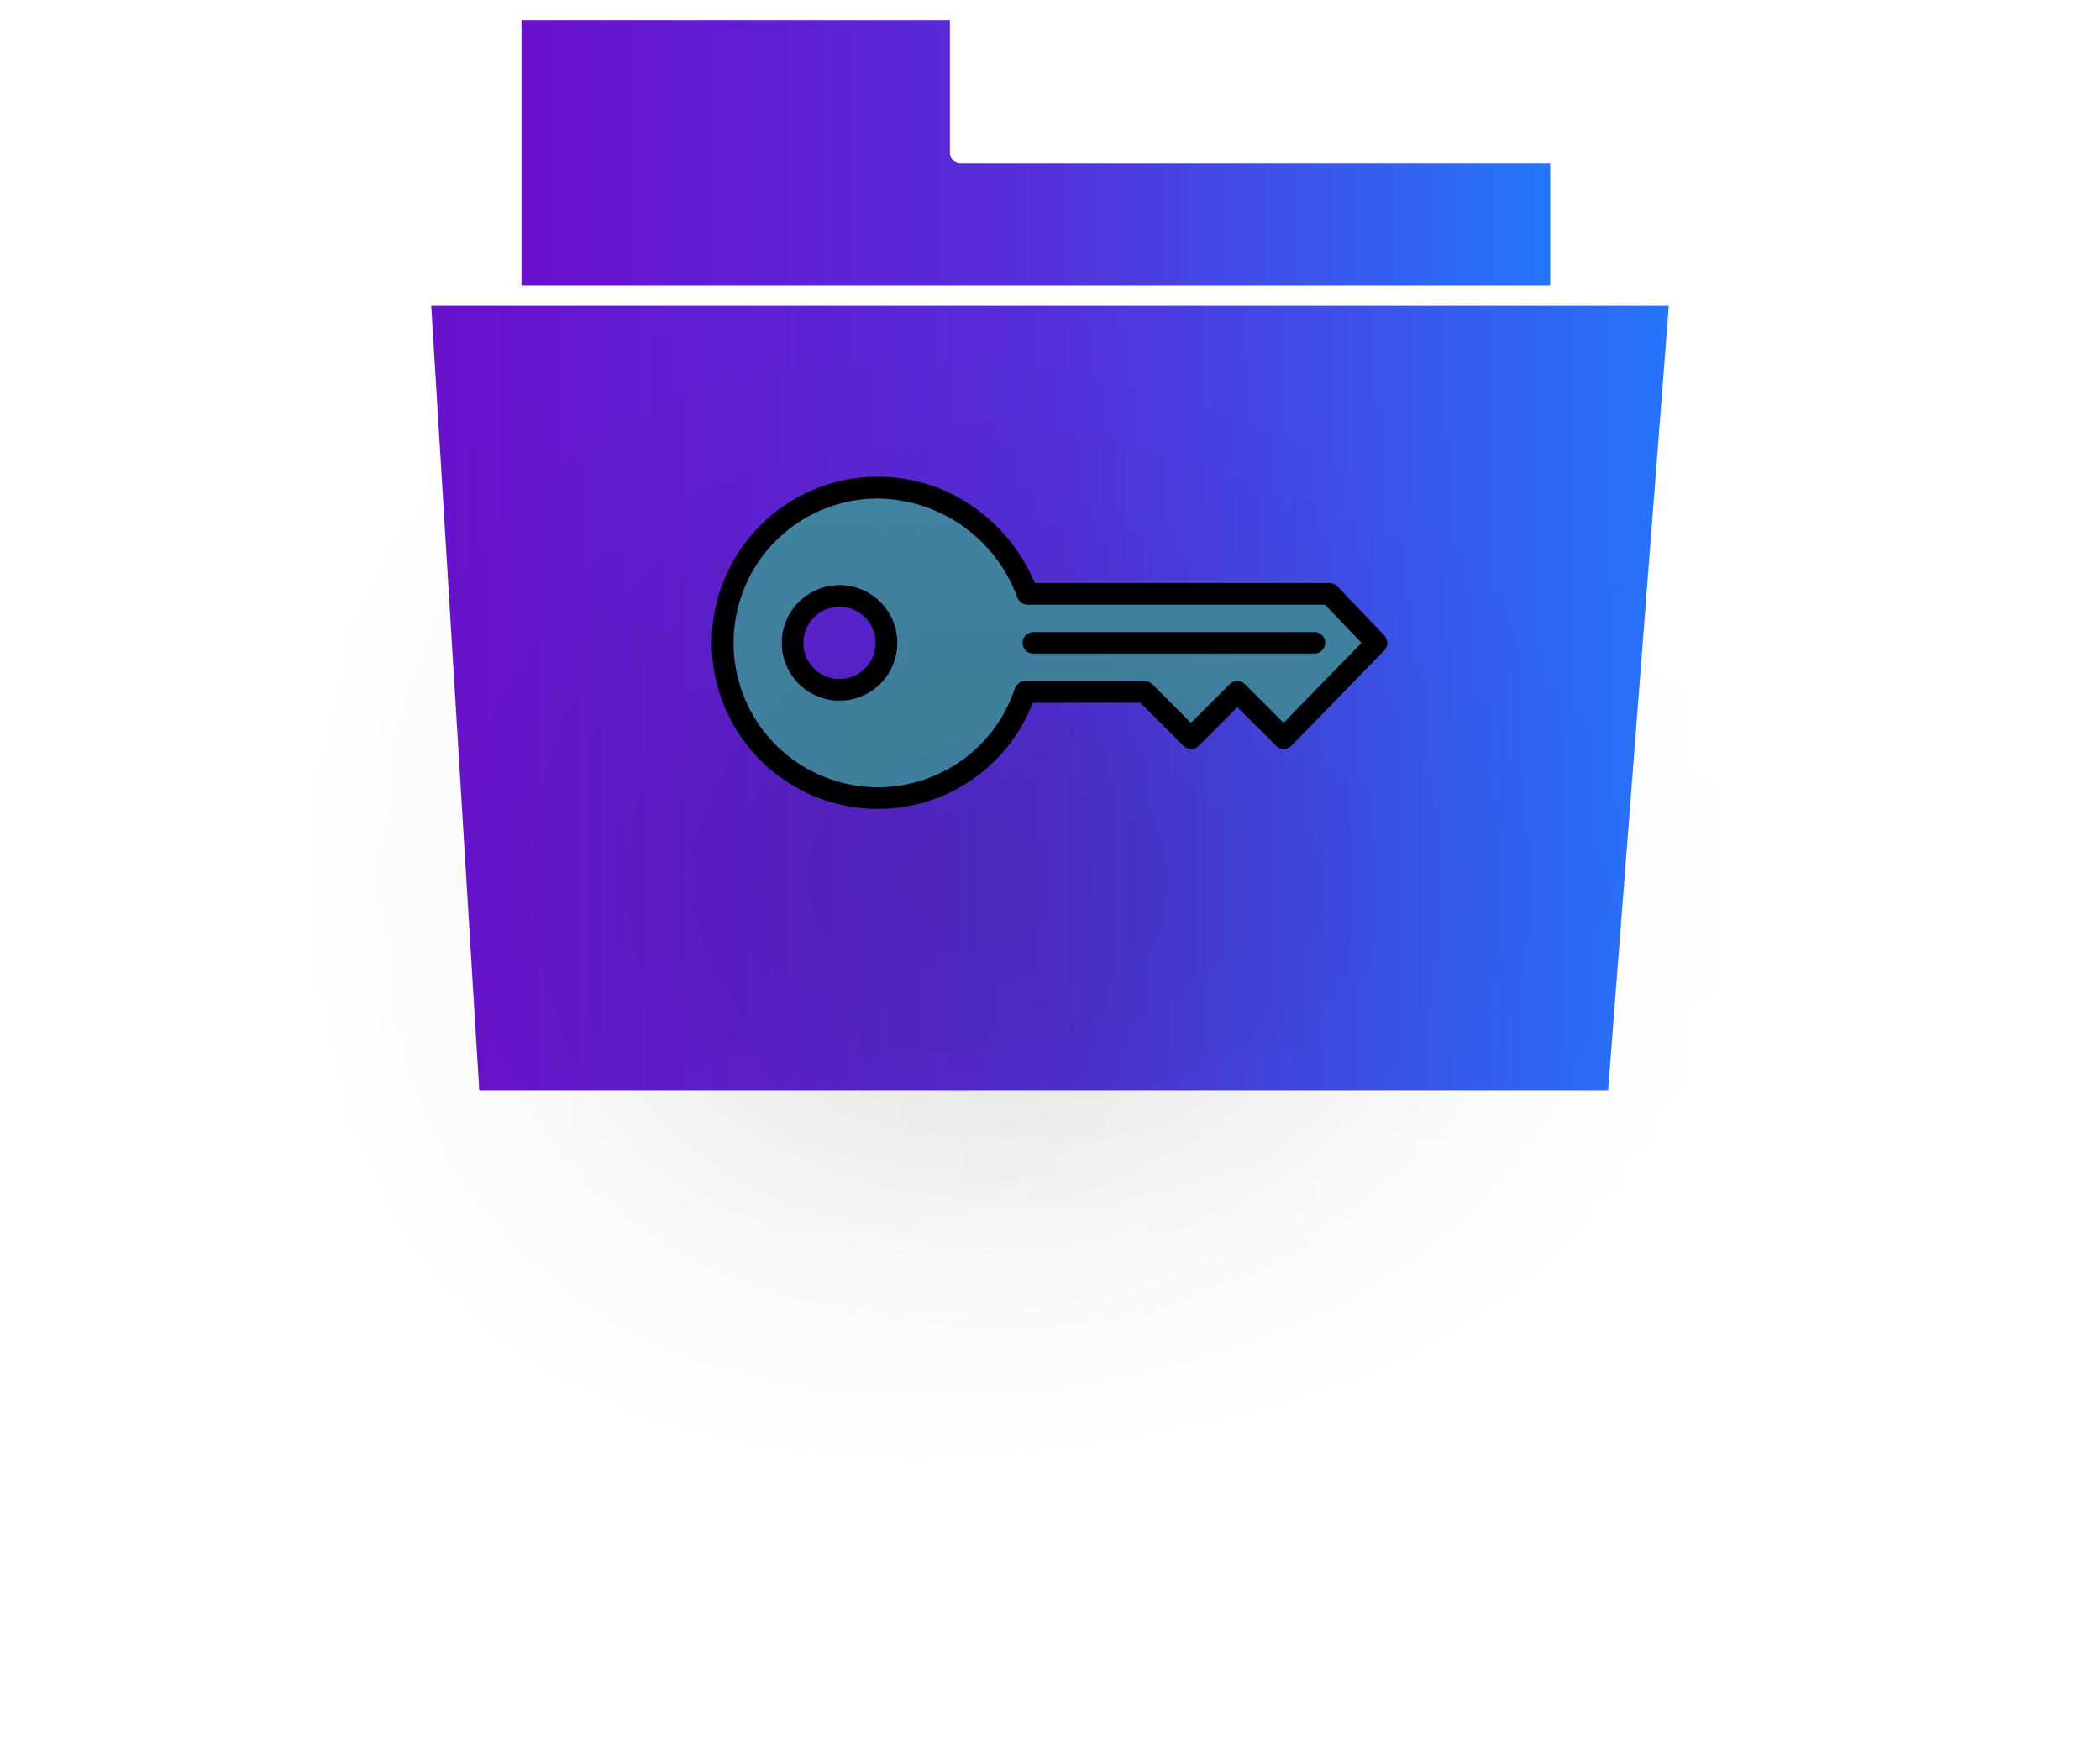
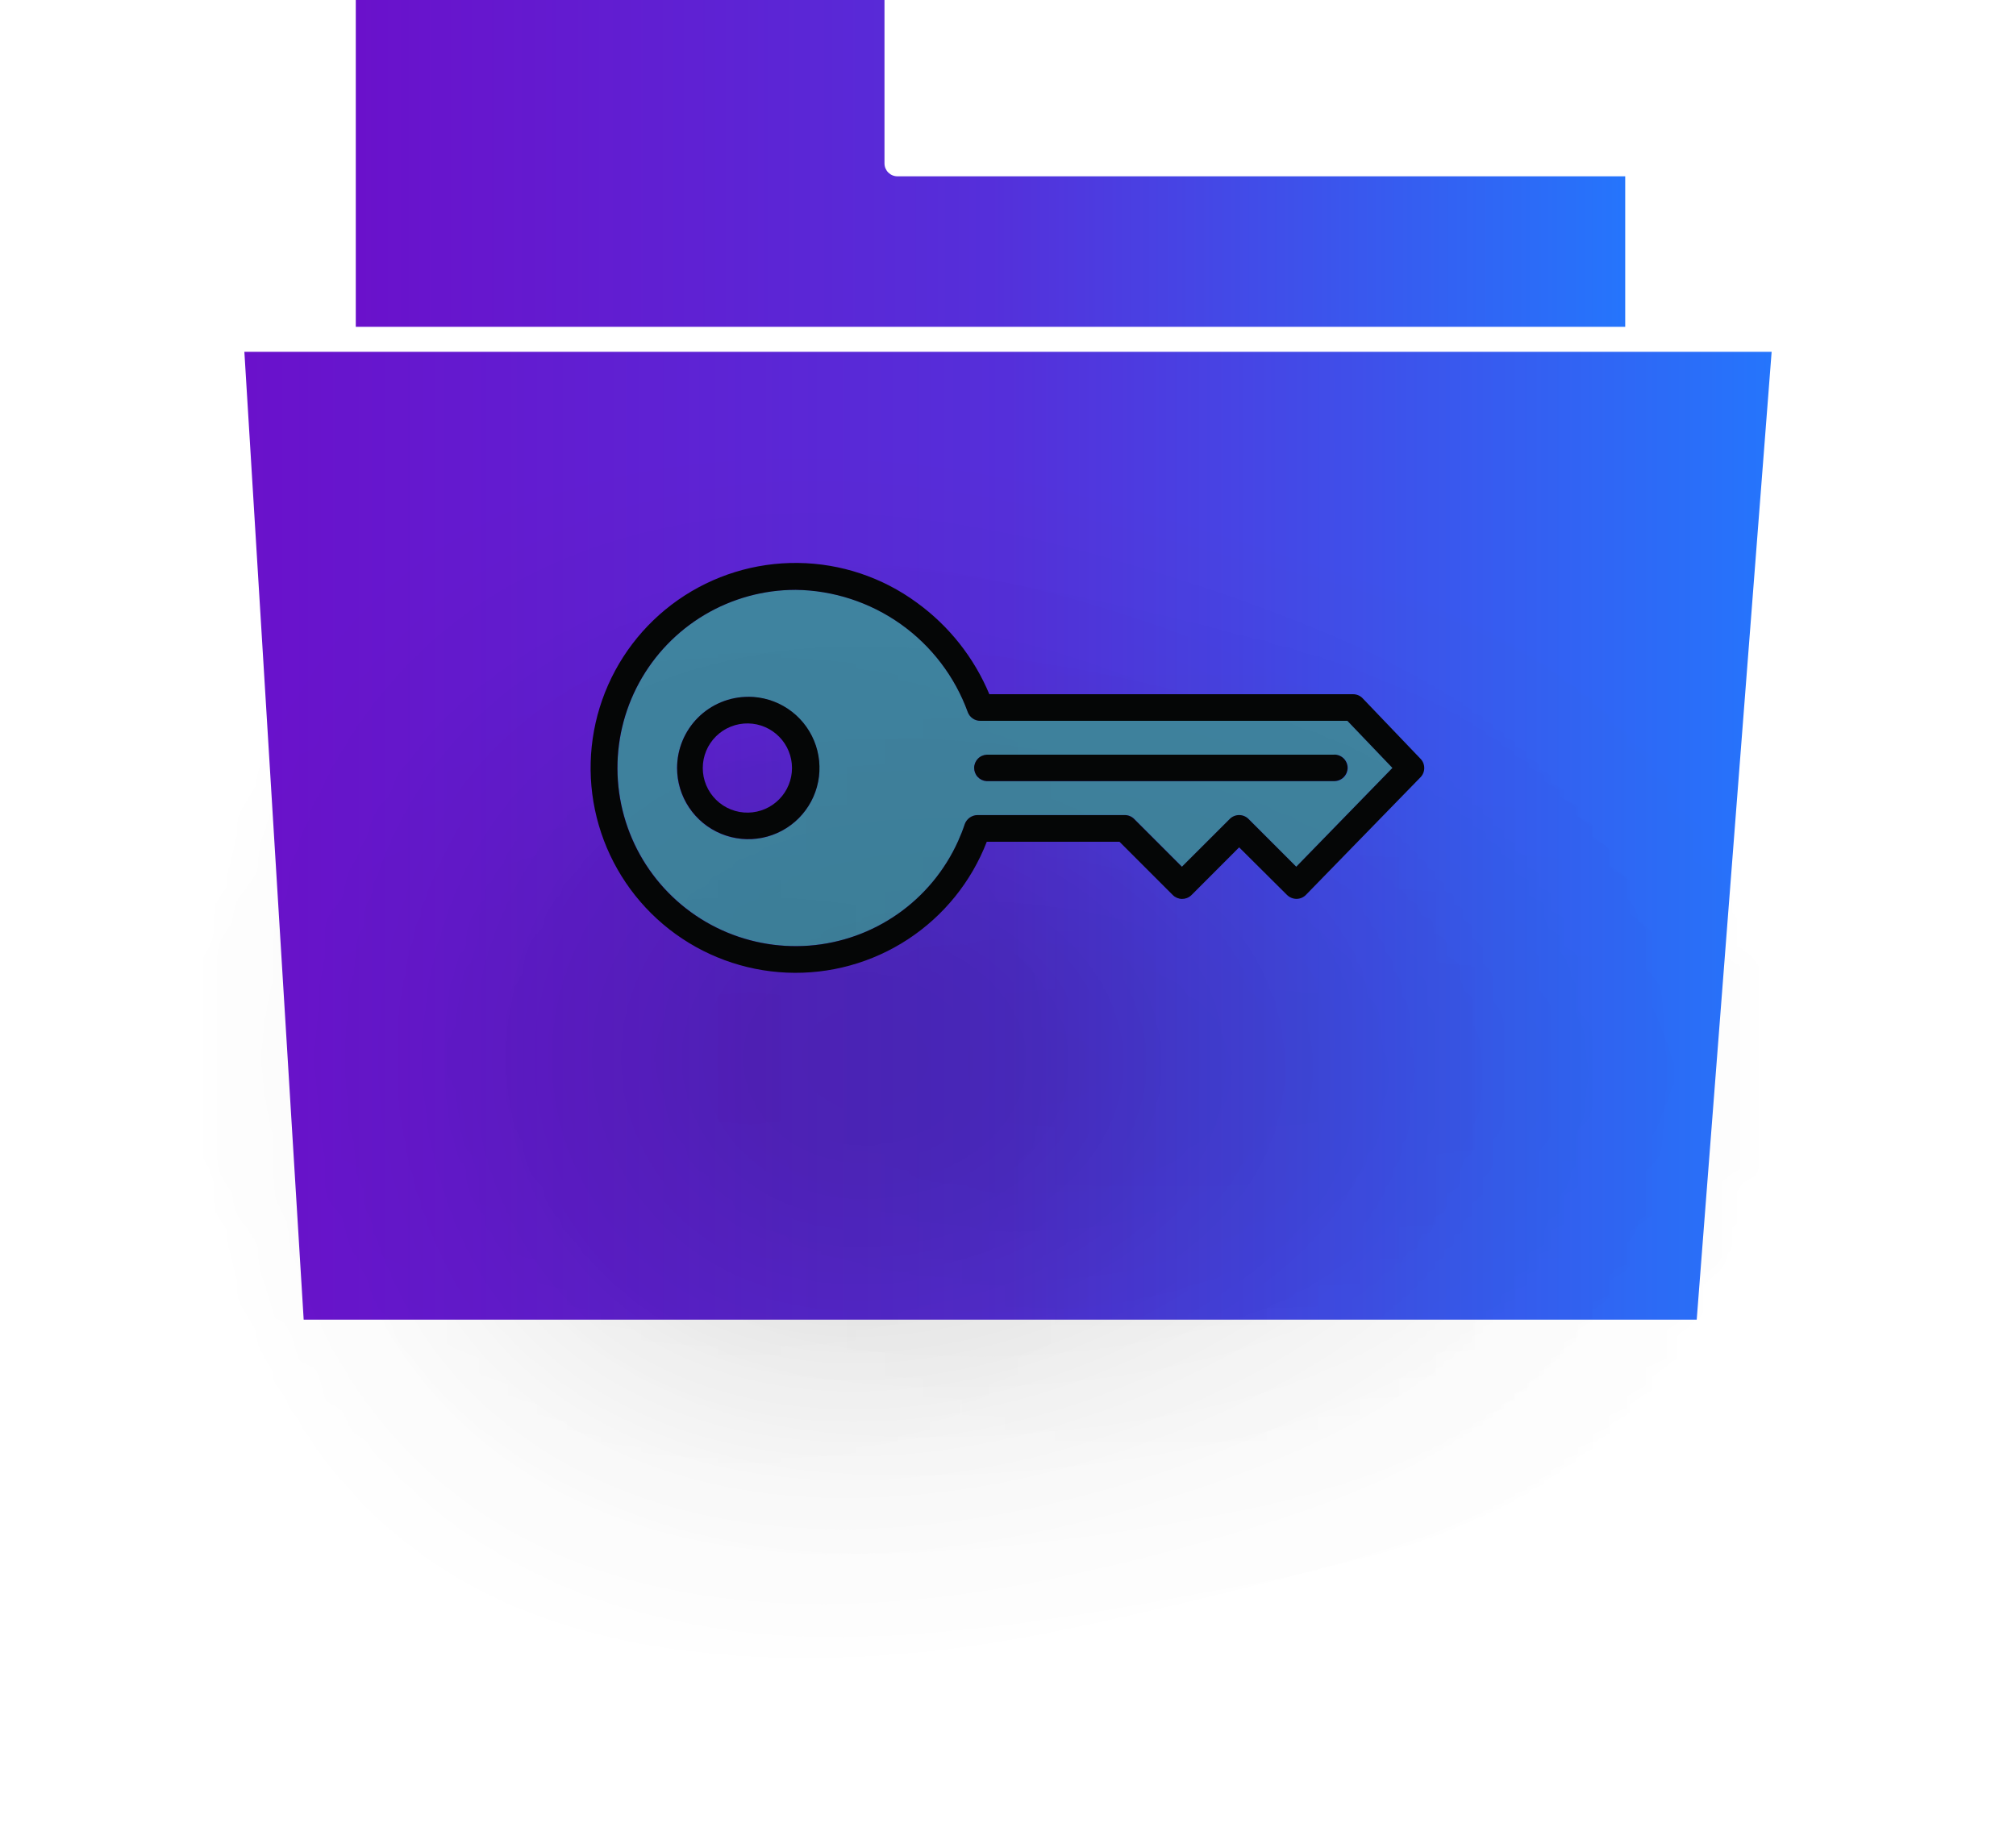
- <svg xmlns="http://www.w3.org/2000/svg" width="169.677" height="141.843" viewBox="0 0 169.677 141.843">
+ <svg xmlns="http://www.w3.org/2000/svg" width="132" height="121" viewBox="0 0 132 121" fill="none">
+   <path d="M107.259 23.037H16L19.884 86.421H111.094L116 23.037H107.259Z" fill="url(#paint0_linear_2_29)" />
+   <path d="M106.413 11.546H58.765C58.654 11.546 58.543 11.525 58.44 11.483C58.337 11.441 58.243 11.378 58.163 11.3C58.084 11.221 58.022 11.128 57.978 11.025C57.935 10.922 57.913 10.812 57.913 10.7V0H23.295V21.4H106.413V11.546Z" fill="url(#paint1_linear_2_29)" />
+   <g filter="url(#filter0_d_2_29)">
+     <path d="M83.727 55.606L84.876 56.756L91.166 50.291L91.173 50.283L88.224 47.198H64.187C64.01 47.198 63.836 47.144 63.691 47.042C63.545 46.941 63.434 46.797 63.372 46.631C62.529 44.309 60.999 42.299 58.986 40.868C56.973 39.438 54.572 38.654 52.102 38.621C50.004 38.621 47.945 39.186 46.141 40.257C44.338 41.329 42.856 42.867 41.853 44.709C40.85 46.552 40.362 48.631 40.441 50.727C40.52 52.823 41.163 54.86 42.302 56.621C43.441 58.383 45.034 59.806 46.913 60.738C48.792 61.671 50.888 62.08 52.979 61.922C55.071 61.764 57.082 61.044 58.799 59.84C60.517 58.635 61.878 56.99 62.739 55.077C62.903 54.715 63.049 54.344 63.174 53.966C63.236 53.795 63.348 53.648 63.495 53.542C63.643 53.436 63.819 53.377 64 53.373H73.655C73.886 53.373 74.107 53.465 74.27 53.628L77.397 56.756L80.528 53.628C80.609 53.547 80.704 53.483 80.81 53.44C80.915 53.396 81.028 53.373 81.142 53.373C81.256 53.373 81.369 53.396 81.474 53.44C81.58 53.483 81.675 53.547 81.756 53.628L83.727 55.606ZM48.987 54.959C47.751 54.958 46.566 54.467 45.692 53.593C44.818 52.719 44.327 51.534 44.327 50.298V50.298C44.327 49.376 44.6 48.474 45.112 47.707C45.625 46.941 46.353 46.343 47.205 45.99C48.057 45.637 48.994 45.545 49.899 45.725C50.803 45.904 51.634 46.349 52.286 47.001C52.938 47.653 53.382 48.484 53.562 49.388C53.741 50.293 53.649 51.23 53.296 52.082C52.943 52.934 52.345 53.662 51.578 54.174C50.811 54.686 49.909 54.959 48.987 54.959V54.959ZM64.587 51.159C64.366 51.143 64.16 51.044 64.01 50.88C63.86 50.717 63.779 50.503 63.782 50.282C63.785 50.06 63.873 49.849 64.027 49.69C64.182 49.531 64.391 49.437 64.612 49.428H87.36V49.422C87.477 49.418 87.593 49.438 87.701 49.479C87.81 49.521 87.91 49.585 87.993 49.666C88.077 49.747 88.144 49.844 88.189 49.951C88.235 50.059 88.258 50.174 88.258 50.291C88.258 50.407 88.235 50.523 88.189 50.63C88.144 50.737 88.077 50.834 87.993 50.915C87.91 50.996 87.81 51.06 87.701 51.102C87.593 51.143 87.477 51.163 87.36 51.159H64.587Z" fill="#3F84A0" />
+   </g>
+   <g filter="url(#filter1_d_2_29)">
+     <path d="M48.998 45.631C48.386 45.631 47.779 45.751 47.214 45.985C46.648 46.219 46.134 46.562 45.7 46.995C45.267 47.428 44.924 47.942 44.689 48.508C44.455 49.073 44.334 49.68 44.334 50.292V50.292C44.334 51.214 44.608 52.115 45.121 52.881C45.633 53.648 46.361 54.245 47.213 54.597C48.065 54.95 49.002 55.042 49.906 54.862C50.811 54.682 51.641 54.238 52.293 53.586C52.945 52.934 53.389 52.103 53.568 51.199C53.748 50.295 53.656 49.358 53.303 48.506C52.95 47.654 52.353 46.926 51.587 46.414C50.82 45.902 49.919 45.628 48.997 45.628L48.998 45.631ZM48.99 53.215C48.602 53.222 48.216 53.152 47.856 53.008C47.495 52.865 47.167 52.651 46.89 52.379C46.613 52.107 46.393 51.783 46.242 51.425C46.092 51.067 46.015 50.683 46.015 50.294C46.015 49.906 46.092 49.522 46.242 49.164C46.393 48.806 46.613 48.482 46.89 48.21C47.167 47.938 47.495 47.724 47.856 47.581C48.216 47.437 48.602 47.367 48.99 47.374C49.755 47.388 50.484 47.702 51.02 48.248C51.557 48.794 51.857 49.529 51.857 50.294C51.857 51.06 51.557 51.794 51.02 52.341C50.484 52.887 49.755 53.201 48.99 53.215Z" fill="#050606" />
+   </g>
+   <g filter="url(#filter2_d_2_29)">
+     <path d="M84.27 58.608C84.436 58.77 84.659 58.862 84.892 58.864C85.007 58.863 85.121 58.839 85.227 58.794C85.333 58.748 85.429 58.683 85.509 58.6L93.009 50.9C93.167 50.738 93.255 50.52 93.255 50.294C93.255 50.068 93.167 49.85 93.009 49.688L89.222 45.729C89.141 45.644 89.044 45.576 88.936 45.53C88.828 45.484 88.711 45.461 88.594 45.461H64.778C63.778 43.066 62.138 40.993 60.038 39.469C57.777 37.808 55.052 36.897 52.246 36.865C49.44 36.832 46.695 37.68 44.396 39.289C42.097 40.898 40.361 43.187 39.43 45.834C38.5 48.482 38.422 51.354 39.209 54.047C39.996 56.741 41.607 59.12 43.815 60.85C46.024 62.58 48.72 63.575 51.523 63.694C54.327 63.813 57.097 63.05 59.444 61.513C61.792 59.975 63.598 57.741 64.61 55.124H73.301L76.284 58.107L76.415 58.239L76.459 58.282L76.79 58.613C76.948 58.771 77.162 58.862 77.385 58.867C77.609 58.871 77.826 58.789 77.99 58.637C77.998 58.629 78.007 58.623 78.014 58.615L78.445 58.184L81.135 55.49L84.27 58.608ZM80.522 53.628L77.387 56.759L74.26 53.631C74.097 53.468 73.876 53.376 73.645 53.376H63.994C63.813 53.38 63.637 53.439 63.489 53.545C63.342 53.651 63.23 53.798 63.168 53.969C63.043 54.347 62.897 54.718 62.733 55.08C61.872 56.993 60.511 58.639 58.794 59.844C57.077 61.049 55.066 61.768 52.974 61.927C50.882 62.085 48.786 61.676 46.907 60.744C45.027 59.811 43.434 58.389 42.295 56.627C41.156 54.865 40.514 52.829 40.435 50.732C40.356 48.636 40.843 46.557 41.846 44.714C42.85 42.872 44.331 41.334 46.135 40.262C47.939 39.191 49.998 38.626 52.096 38.626C54.566 38.659 56.967 39.443 58.98 40.873C60.993 42.304 62.523 44.314 63.366 46.636C63.428 46.802 63.539 46.946 63.685 47.047C63.83 47.149 64.004 47.203 64.181 47.203H88.221L91.17 50.288L91.163 50.296L84.874 56.758L83.725 55.608L81.75 53.633C81.67 53.552 81.574 53.487 81.469 53.443C81.364 53.399 81.251 53.376 81.137 53.376C81.023 53.375 80.91 53.397 80.805 53.44C80.699 53.483 80.603 53.547 80.522 53.627V53.628Z" fill="#050606" />
+   </g>
+   <g filter="url(#filter3_d_2_29)">
+     <path d="M88.236 50.283C88.236 50.169 88.213 50.056 88.169 49.95C88.125 49.845 88.061 49.749 87.98 49.668C87.899 49.588 87.803 49.524 87.697 49.48C87.591 49.437 87.478 49.415 87.364 49.415V49.415V49.421H64.614C64.393 49.431 64.184 49.524 64.029 49.683C63.875 49.842 63.787 50.053 63.784 50.275C63.781 50.496 63.862 50.71 64.012 50.873C64.162 51.037 64.368 51.136 64.589 51.152H87.362C87.593 51.151 87.814 51.06 87.978 50.897C88.141 50.734 88.234 50.514 88.236 50.283V50.283Z" fill="#050606" />
+   </g>
  <defs>
-     <linearGradient id="linear-gradient" y1="0.5" x2="1" y2="0.5" gradientUnits="objectBoundingBox">
-       <stop offset="0" stop-color="#6a11cb" />
-       <stop offset="0.5" stop-color="#552fda" />
-       <stop offset="1" stop-color="#2575fc" />
+     <filter id="filter0_d_2_29" x="2.433" y="19.621" width="126.74" height="99.334" filterUnits="userSpaceOnUse" color-interpolation-filters="sRGB">
+       <feFlood flood-opacity="0" result="BackgroundImageFix" />
+       <feColorMatrix in="SourceAlpha" type="matrix" values="0 0 0 0 0 0 0 0 0 0 0 0 0 0 0 0 0 0 127 0" result="hardAlpha" />
+       <feOffset dy="19" />
+       <feGaussianBlur stdDeviation="19" />
+       <feColorMatrix type="matrix" values="0 0 0 0 0 0 0 0 0 0 0 0 0 0 0 0 0 0 0.4 0" />
+       <feBlend mode="normal" in2="BackgroundImageFix" result="effect1_dropShadow_2_29" />
+       <feBlend mode="normal" in="SourceGraphic" in2="effect1_dropShadow_2_29" result="shape" />
+     </filter>
+     <filter id="filter1_d_2_29" x="6.334" y="26.628" width="85.324" height="85.324" filterUnits="userSpaceOnUse" color-interpolation-filters="sRGB">
+       <feFlood flood-opacity="0" result="BackgroundImageFix" />
+       <feColorMatrix in="SourceAlpha" type="matrix" values="0 0 0 0 0 0 0 0 0 0 0 0 0 0 0 0 0 0 127 0" result="hardAlpha" />
+       <feOffset dy="19" />
+       <feGaussianBlur stdDeviation="19" />
+       <feColorMatrix type="matrix" values="0 0 0 0 0 0 0 0 0 0 0 0 0 0 0 0 0 0 0.4 0" />
+       <feBlend mode="normal" in2="BackgroundImageFix" result="effect1_dropShadow_2_29" />
+       <feBlend mode="normal" in="SourceGraphic" in2="effect1_dropShadow_2_29" result="shape" />
+     </filter>
+     <filter id="filter2_d_2_29" x="0.671" y="17.864" width="130.584" height="102.842" filterUnits="userSpaceOnUse" color-interpolation-filters="sRGB">
+       <feFlood flood-opacity="0" result="BackgroundImageFix" />
+       <feColorMatrix in="SourceAlpha" type="matrix" values="0 0 0 0 0 0 0 0 0 0 0 0 0 0 0 0 0 0 127 0" result="hardAlpha" />
+       <feOffset dy="19" />
+       <feGaussianBlur stdDeviation="19" />
+       <feColorMatrix type="matrix" values="0 0 0 0 0 0 0 0 0 0 0 0 0 0 0 0 0 0 0.4 0" />
+       <feBlend mode="normal" in2="BackgroundImageFix" result="effect1_dropShadow_2_29" />
+       <feBlend mode="normal" in="SourceGraphic" in2="effect1_dropShadow_2_29" result="shape" />
+     </filter>
+     <filter id="filter3_d_2_29" x="25.784" y="30.415" width="100.452" height="77.737" filterUnits="userSpaceOnUse" color-interpolation-filters="sRGB">
+       <feFlood flood-opacity="0" result="BackgroundImageFix" />
+       <feColorMatrix in="SourceAlpha" type="matrix" values="0 0 0 0 0 0 0 0 0 0 0 0 0 0 0 0 0 0 127 0" result="hardAlpha" />
+       <feOffset dy="19" />
+       <feGaussianBlur stdDeviation="19" />
+       <feColorMatrix type="matrix" values="0 0 0 0 0 0 0 0 0 0 0 0 0 0 0 0 0 0 0.4 0" />
+       <feBlend mode="normal" in2="BackgroundImageFix" result="effect1_dropShadow_2_29" />
+       <feBlend mode="normal" in="SourceGraphic" in2="effect1_dropShadow_2_29" result="shape" />
+     </filter>
+     <linearGradient id="paint0_linear_2_29" x1="16" y1="54.729" x2="116" y2="54.729" gradientUnits="userSpaceOnUse">
+       <stop stop-color="#6A11CB" />
+       <stop offset="0.5" stop-color="#552FDA" />
+       <stop offset="1" stop-color="#2575FC" />
    </linearGradient>
-     <filter id="Caminho_2" x="1.764" y="1.758" width="165.938" height="138.358" filterUnits="userSpaceOnUse">
-       <feOffset dy="19" input="SourceAlpha" />
-       <feGaussianBlur stdDeviation="19" result="blur" />
-       <feFlood flood-opacity="0.4" />
-       <feComposite operator="in" in2="blur" />
-       <feComposite in="SourceGraphic" />
-     </filter>
-     <filter id="Caminho_3" x="5.674" y="8.769" width="124.325" height="124.325" filterUnits="userSpaceOnUse">
-       <feOffset dy="19" input="SourceAlpha" />
-       <feGaussianBlur stdDeviation="19" result="blur-2" />
-       <feFlood flood-opacity="0.4" />
-       <feComposite operator="in" in2="blur-2" />
-       <feComposite in="SourceGraphic" />
-     </filter>
-     <filter id="Caminho_4" x="0" y="0" width="169.677" height="141.843" filterUnits="userSpaceOnUse">
-       <feOffset dy="19" input="SourceAlpha" />
-       <feGaussianBlur stdDeviation="19" result="blur-3" />
-       <feFlood flood-opacity="0.4" />
-       <feComposite operator="in" in2="blur-3" />
-       <feComposite in="SourceGraphic" />
-     </filter>
-     <filter id="Caminho_5" x="25.128" y="12.555" width="139.451" height="116.737" filterUnits="userSpaceOnUse">
-       <feOffset dy="19" input="SourceAlpha" />
-       <feGaussianBlur stdDeviation="19" result="blur-4" />
-       <feFlood flood-opacity="0.4" />
-       <feComposite operator="in" in2="blur-4" />
-       <feComposite in="SourceGraphic" />
-     </filter>
+     <linearGradient id="paint1_linear_2_29" x1="23.295" y1="10.7" x2="106.413" y2="10.7" gradientUnits="userSpaceOnUse">
+       <stop stop-color="#6A11CB" />
+       <stop offset="0.5" stop-color="#552FDA" />
+       <stop offset="1" stop-color="#2575FC" />
+     </linearGradient>
  </defs>
-   <g id="keystow-logo-icon-final" transform="translate(34.839 1.641)">
-     <g id="stow">
-       <path id="Caminho_6343" data-name="Caminho 6343" d="M91.259,65H0l3.884,63.384h91.21L100,65Z" transform="translate(0 -41.963)" fill="url(#linear-gradient)" />
-       <path id="Caminho_6344" data-name="Caminho 6344" d="M103.7,11.546H56.052A.848.848,0,0,1,55.2,10.7V0H20.582V21.4H103.7Z" transform="translate(-13.287)" fill="url(#linear-gradient)" />
-     </g>
-     <g id="key" transform="translate(22.677 36.859)">
-       <g transform="matrix(1, 0, 0, 1, -57.52, -38.5)" filter="url(#Caminho_2)">
-         <path id="Caminho_2-2" data-name="Caminho 2" d="M112.24,125.947l1.149,1.15,6.29-6.465.007-.008-2.949-3.085H92.7a.869.869,0,0,1-.815-.567,12.161,12.161,0,0,0-11.27-8.01,11.667,11.667,0,1,0,10.637,16.456,11.353,11.353,0,0,0,.435-1.111.9.9,0,0,1,.826-.593h9.655a.871.871,0,0,1,.615.255l3.127,3.128,3.131-3.128h0a.868.868,0,0,1,1.228,0ZM77.5,125.3a4.662,4.662,0,0,1-4.66-4.661v0A4.662,4.662,0,1,1,77.5,125.3Zm15.6-3.8a.867.867,0,0,1,.025-1.731h22.748v-.006h0a.869.869,0,1,1,0,1.737Z" transform="translate(-9.67 -68.7)" fill="#3f84a0" stroke="rgba(0,0,0,0)" stroke-miterlimit="10" stroke-width="1" />
-       </g>
-       <g transform="matrix(1, 0, 0, 1, -57.52, -38.5)" filter="url(#Caminho_3)">
-         <path id="Caminho_3-2" data-name="Caminho 3" d="M84.611,128.742a4.662,4.662,0,0,0-4.664,4.661v0a4.662,4.662,0,1,0,4.663-4.664Zm-.008,7.584a2.92,2.92,0,1,1,0-5.841h0a2.92,2.92,0,1,1,0,5.841Z" transform="translate(-16.77 -81.47)" fill="#050606" stroke="rgba(0,0,0,0)" stroke-miterlimit="10" stroke-width="1" />
-       </g>
-       <g transform="matrix(1, 0, 0, 1, -57.52, -38.5)" filter="url(#Caminho_4)">
-         <path id="Caminho_4-2" data-name="Caminho 4" d="M109.583,125.749a.9.9,0,0,0,.622.256.872.872,0,0,0,.617-.264l7.5-7.7a.87.87,0,0,0,0-1.212l-3.787-3.959a.863.863,0,0,0-.628-.268H90.091a14.128,14.128,0,0,0-4.74-5.992,13.421,13.421,0,1,0,4.572,15.655h8.691l2.983,2.983.131.132.044.043.331.331a.866.866,0,0,0,1.2.024c.008-.008.017-.014.024-.022l0,0,.005-.005.431-.431,2.69-2.694Zm-3.748-4.98h0L102.7,123.9l-3.127-3.128a.871.871,0,0,0-.615-.255H89.307a.9.9,0,0,0-.826.593,11.358,11.358,0,0,1-.435,1.111,11.667,11.667,0,1,1-10.637-16.454,12.161,12.161,0,0,1,11.27,8.01.869.869,0,0,0,.815.567h24.04l2.949,3.085-.007.008-6.289,6.462-1.149-1.15-1.975-1.975A.868.868,0,0,0,105.835,120.768Z" transform="translate(-6.47 -65.5)" fill="#050606" stroke="rgba(0,0,0,0)" stroke-miterlimit="10" stroke-width="1" />
-       </g>
-       <g transform="matrix(1, 0, 0, 1, -57.52, -38.5)" filter="url(#Caminho_5)">
-         <path id="Caminho_5-2" data-name="Caminho 5" d="M159.289,140.294a.87.87,0,0,0-.872-.868h0v.006H135.667a.867.867,0,0,0-.025,1.731h22.773A.876.876,0,0,0,159.289,140.294Z" transform="translate(-52.21 -88.37)" fill="#050606" stroke="rgba(0,0,0,0)" stroke-miterlimit="10" stroke-width="1" />
-       </g>
-     </g>
-   </g>
</svg>
